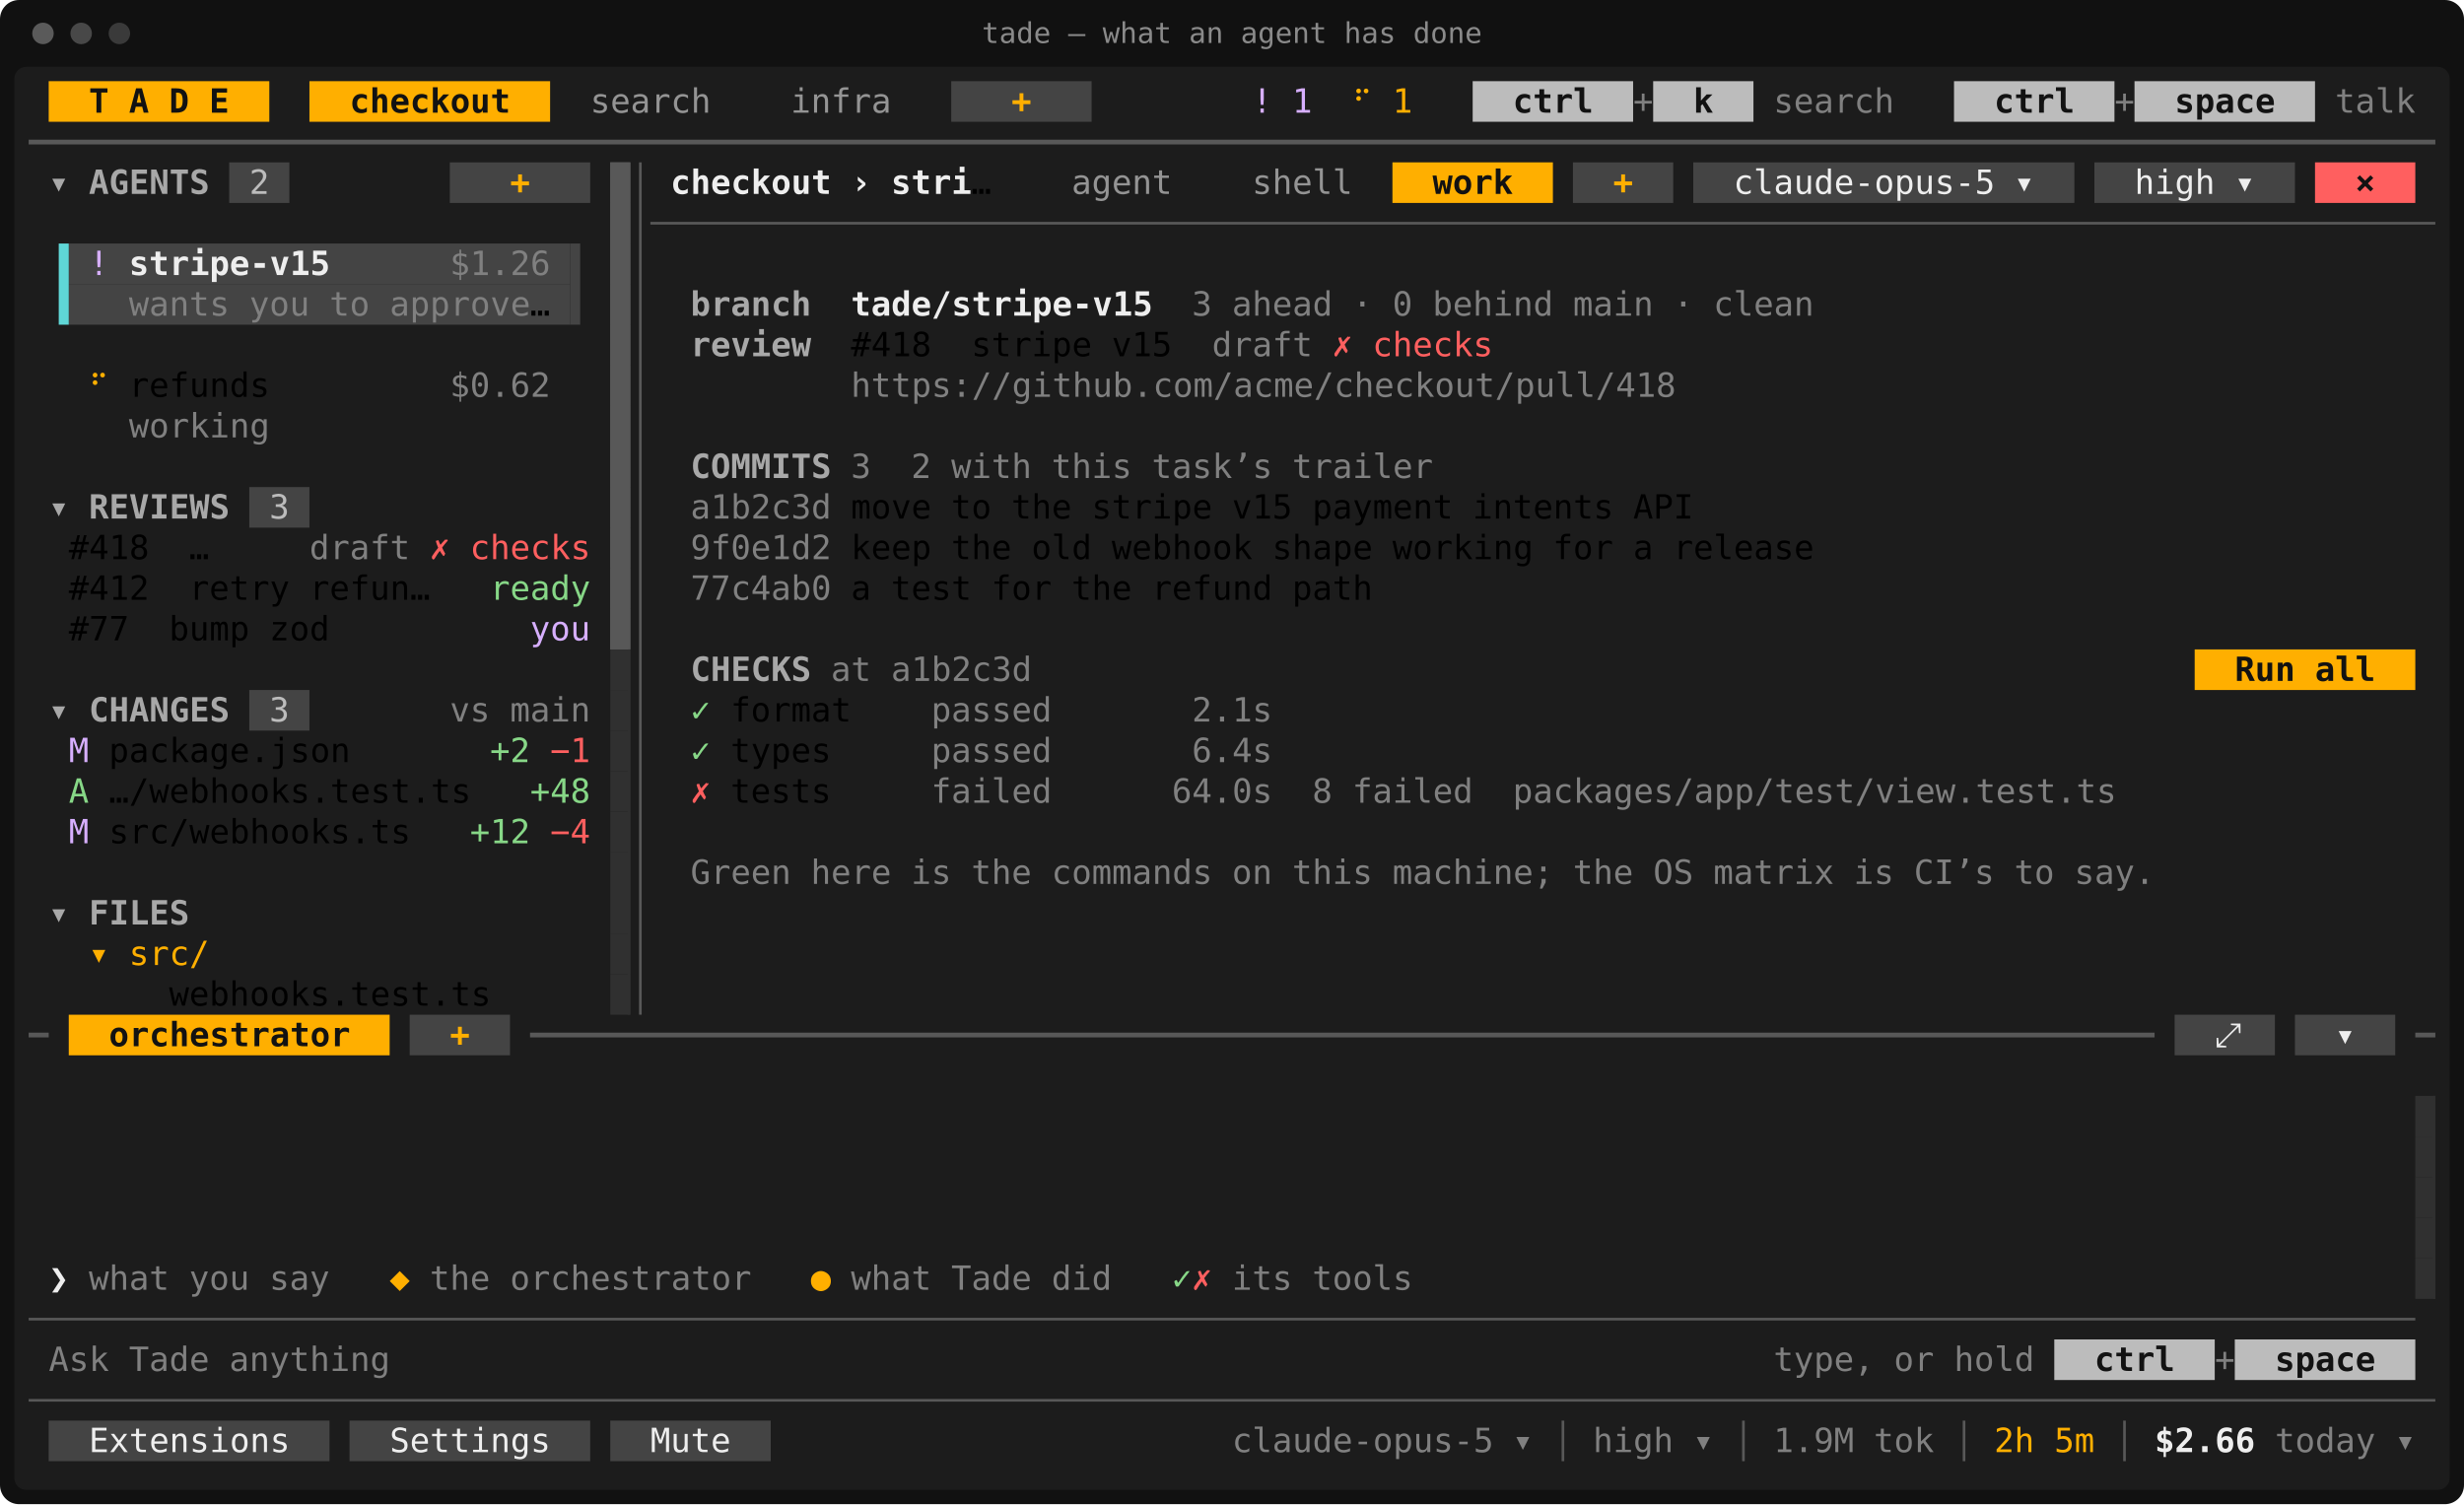
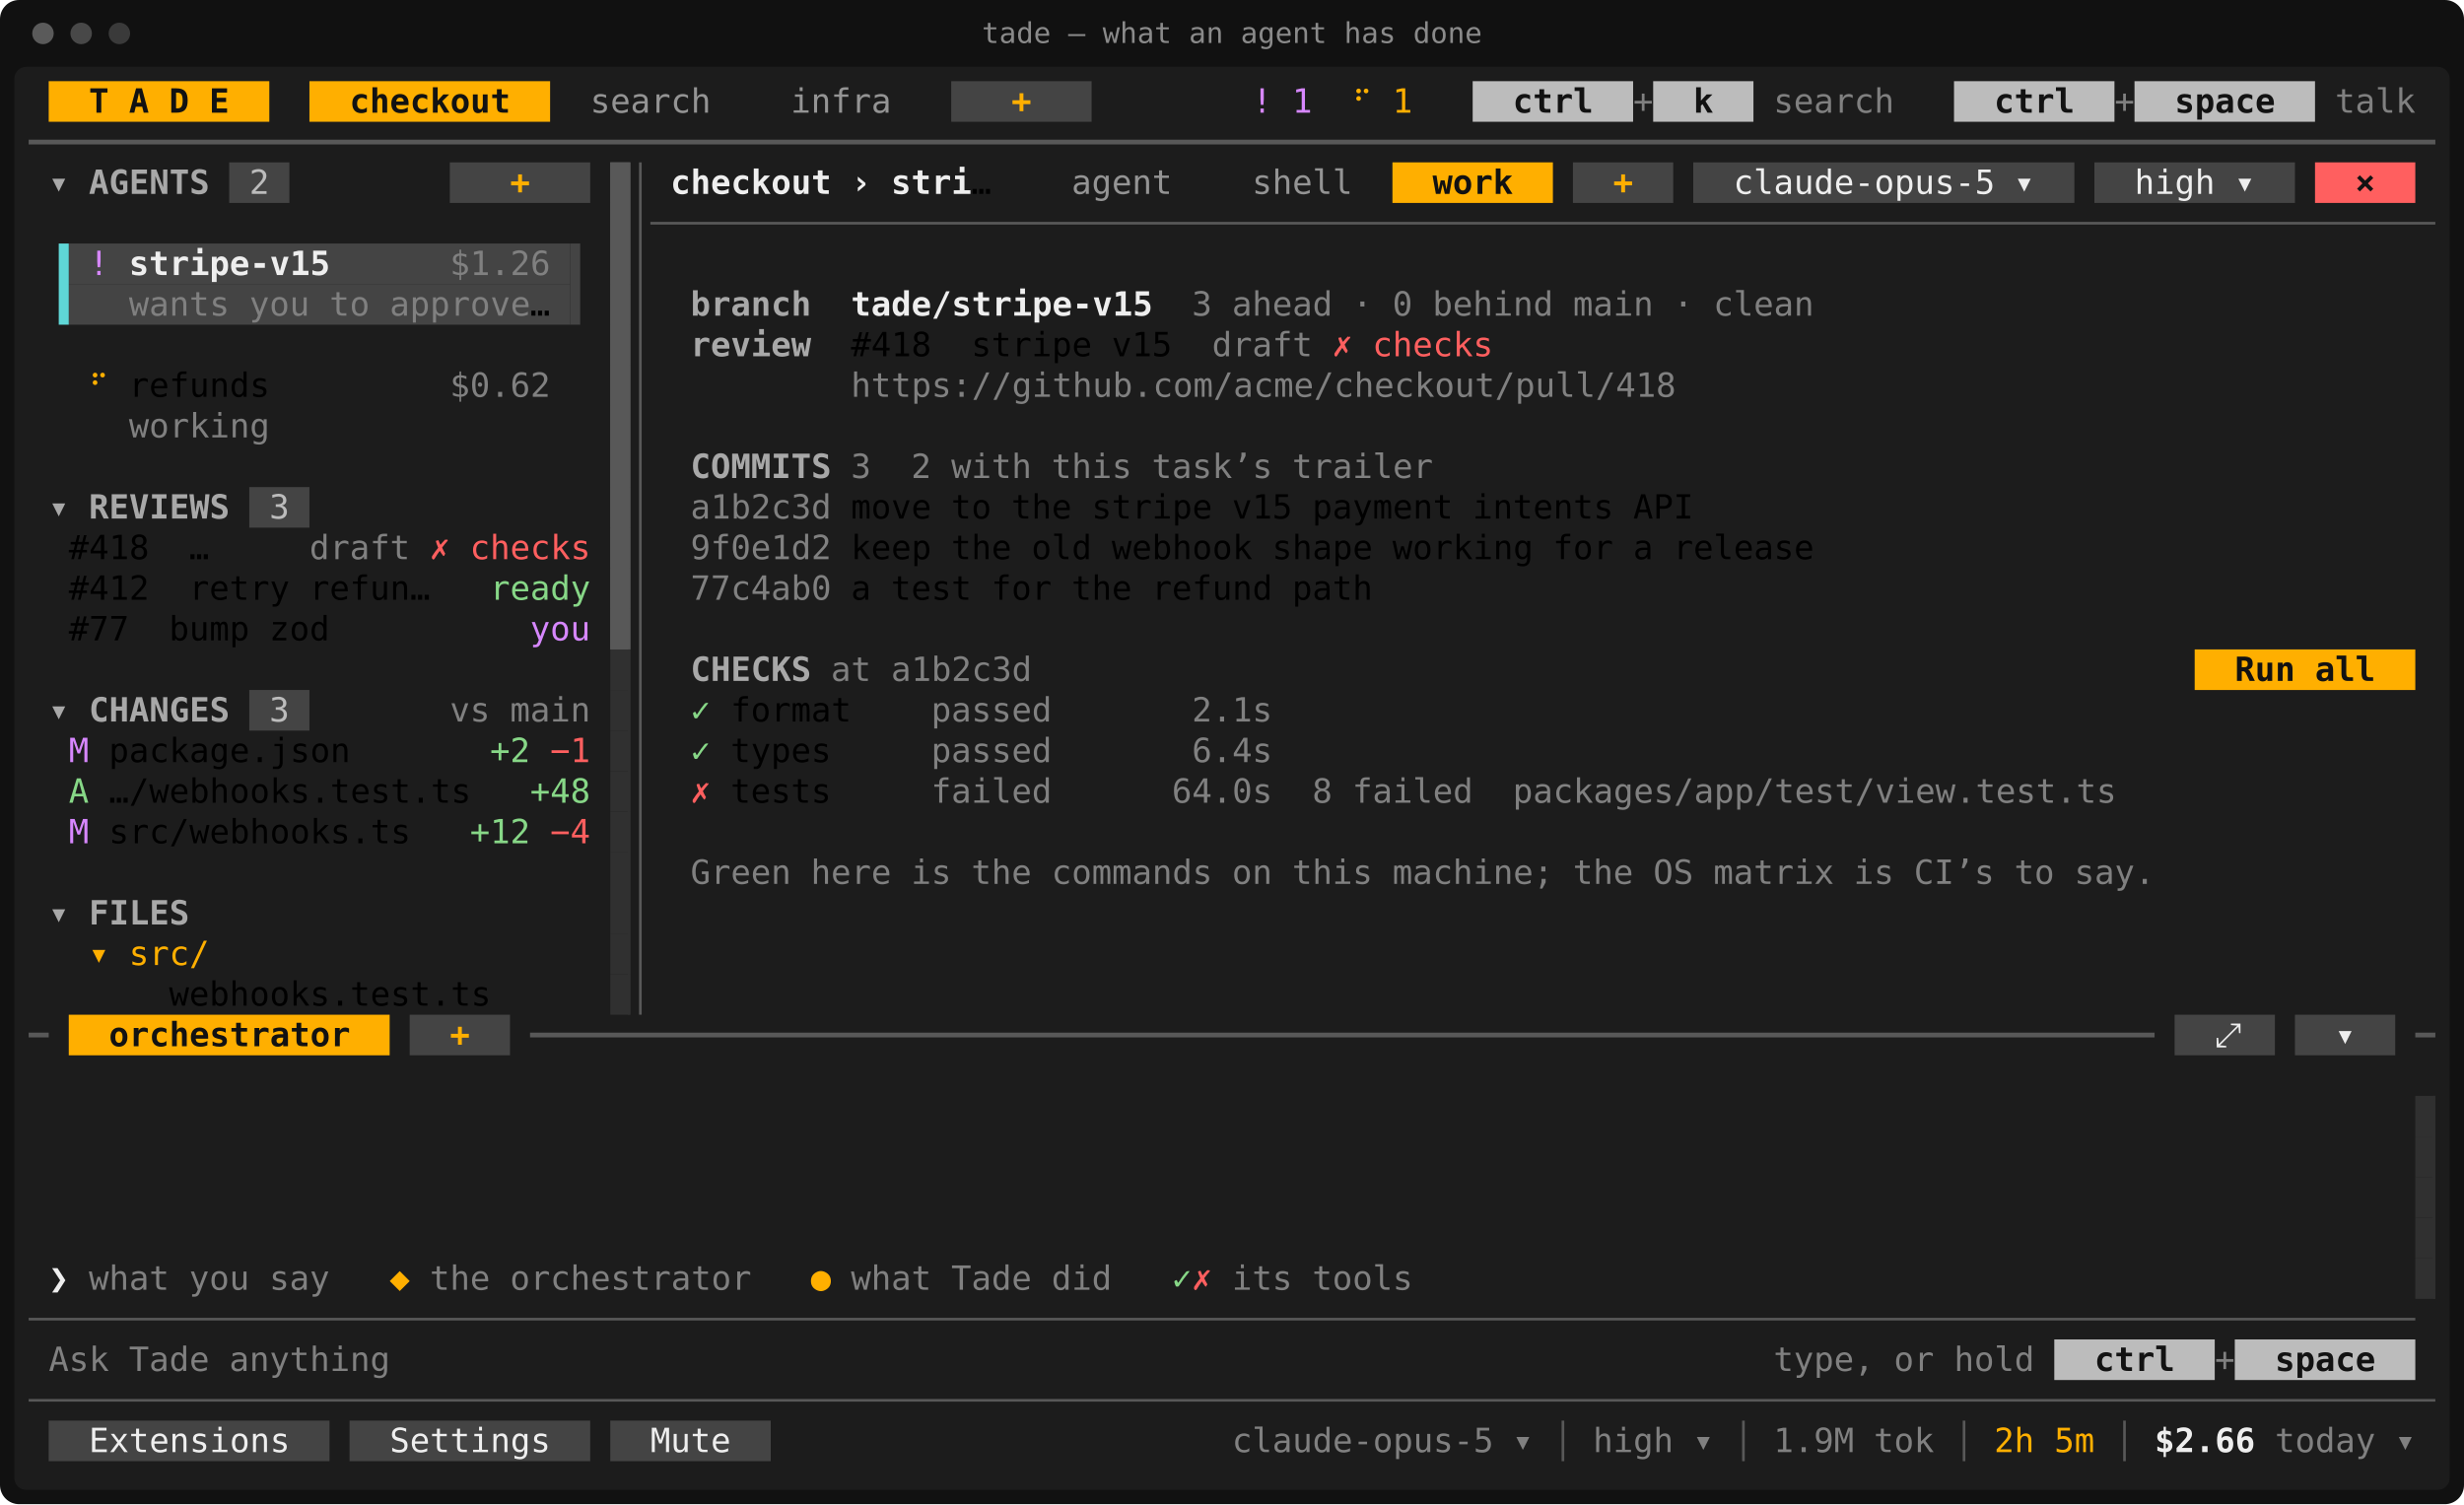
<svg xmlns="http://www.w3.org/2000/svg" viewBox="0 0 1032 630" width="1032" height="630" font-family="ui-monospace,SFMono-Regular,Menlo,Consolas,'DejaVu Sans Mono','Liberation Mono',monospace" font-size="14" role="img" aria-label="tade — what an agent has done">
  <rect width="1032" height="630" rx="8" fill="#111111" />
  <rect x="6" y="28" width="1020" height="596" rx="5" fill="#1c1c1c" />
  <circle cx="18" cy="14" r="4.5" fill="#5a5a5a" />
  <circle cx="34" cy="14" r="4.5" fill="#484848" />
  <circle cx="50" cy="14" r="4.5" fill="#3a3a3a" />
  <text x="516" y="18" fill="#8a8a8a" font-size="12" text-anchor="middle">tade — what an agent has done</text>
  <rect x="20.4" y="34" width="92.4" height="17" fill="rgb(255,175,0)" />
  <rect x="129.6" y="34" width="100.8" height="17" fill="rgb(255,175,0)" />
  <rect x="398.4" y="34" width="58.8" height="17" fill="rgb(68,68,68)" />
  <rect x="616.8" y="34" width="67.2" height="17" fill="rgb(188,188,188)" />
  <rect x="692.4" y="34" width="42" height="17" fill="rgb(188,188,188)" />
  <rect x="818.4" y="34" width="67.2" height="17" fill="rgb(188,188,188)" />
  <rect x="894" y="34" width="75.6" height="17" fill="rgb(188,188,188)" />
  <rect x="96" y="68" width="25.2" height="17" fill="rgb(68,68,68)" />
  <rect x="188.4" y="68" width="58.8" height="17" fill="rgb(68,68,68)" />
  <rect x="255.6" y="68" width="8.4" height="17" fill="rgb(88,88,88)" />
  <rect x="583.2" y="68" width="67.2" height="17" fill="rgb(255,175,0)" />
  <rect x="658.8" y="68" width="42" height="17" fill="rgb(68,68,68)" />
  <rect x="709.2" y="68" width="159.6" height="17" fill="rgb(68,68,68)" />
  <rect x="877.2" y="68" width="84" height="17" fill="rgb(68,68,68)" />
  <rect x="969.6" y="68" width="42" height="17" fill="rgb(255,95,95)" />
  <rect x="255.6" y="85" width="8.4" height="17" fill="rgb(88,88,88)" />
  <rect x="28.8" y="102" width="210" height="17" fill="rgb(68,68,68)" />
  <rect x="255.6" y="102" width="8.4" height="17" fill="rgb(88,88,88)" />
  <rect x="28.8" y="119" width="210" height="17" fill="rgb(68,68,68)" />
  <rect x="255.6" y="119" width="8.4" height="17" fill="rgb(88,88,88)" />
  <rect x="255.6" y="136" width="8.4" height="17" fill="rgb(88,88,88)" />
  <rect x="255.6" y="153" width="8.4" height="17" fill="rgb(88,88,88)" />
  <rect x="255.6" y="170" width="8.4" height="17" fill="rgb(88,88,88)" />
  <rect x="255.6" y="187" width="8.4" height="17" fill="rgb(88,88,88)" />
  <rect x="104.4" y="204" width="25.2" height="17" fill="rgb(68,68,68)" />
  <rect x="255.6" y="204" width="8.4" height="17" fill="rgb(88,88,88)" />
  <rect x="255.6" y="221" width="8.4" height="17" fill="rgb(88,88,88)" />
  <rect x="255.6" y="238" width="8.4" height="17" fill="rgb(88,88,88)" />
  <rect x="255.6" y="255" width="8.4" height="17" fill="rgb(88,88,88)" />
  <rect x="255.6" y="272" width="8.4" height="17" fill="rgb(48,48,48)" />
  <rect x="919.2" y="272" width="92.4" height="17" fill="rgb(255,175,0)" />
  <rect x="104.4" y="289" width="25.2" height="17" fill="rgb(68,68,68)" />
  <rect x="255.6" y="289" width="8.4" height="17" fill="rgb(48,48,48)" />
  <rect x="255.6" y="306" width="8.4" height="17" fill="rgb(48,48,48)" />
  <rect x="255.6" y="323" width="8.4" height="17" fill="rgb(48,48,48)" />
  <rect x="255.6" y="340" width="8.4" height="17" fill="rgb(48,48,48)" />
  <rect x="255.6" y="357" width="8.4" height="17" fill="rgb(48,48,48)" />
  <rect x="255.6" y="374" width="8.4" height="17" fill="rgb(48,48,48)" />
  <rect x="255.6" y="391" width="8.4" height="17" fill="rgb(48,48,48)" />
  <rect x="255.6" y="408" width="8.4" height="17" fill="rgb(48,48,48)" />
  <rect x="28.8" y="425" width="134.4" height="17" fill="rgb(255,175,0)" />
  <rect x="171.6" y="425" width="42" height="17" fill="rgb(68,68,68)" />
  <rect x="910.8" y="425" width="42" height="17" fill="rgb(68,68,68)" />
  <rect x="961.2" y="425" width="42" height="17" fill="rgb(68,68,68)" />
  <rect x="1011.6" y="459" width="8.4" height="17" fill="rgb(48,48,48)" />
  <rect x="1011.6" y="476" width="8.4" height="17" fill="rgb(48,48,48)" />
  <rect x="1011.6" y="493" width="8.4" height="17" fill="rgb(48,48,48)" />
  <rect x="1011.6" y="510" width="8.4" height="17" fill="rgb(48,48,48)" />
  <rect x="1011.6" y="527" width="8.4" height="17" fill="rgb(48,48,48)" />
  <rect x="860.4" y="561" width="67.2" height="17" fill="rgb(188,188,188)" />
  <rect x="936" y="561" width="75.6" height="17" fill="rgb(188,188,188)" />
  <rect x="20.4" y="595" width="117.6" height="17" fill="rgb(68,68,68)" />
  <rect x="146.4" y="595" width="100.8" height="17" fill="rgb(68,68,68)" />
  <rect x="255.6" y="595" width="67.2" height="17" fill="rgb(68,68,68)" />
  <rect x="255.6" y="68" width="8.4" height="204" fill="rgb(88,88,88)" />
  <rect x="24.6" y="102" width="4.2" height="34" fill="rgb(95,215,215)" />
  <rect x="238.8" y="102" width="4.2" height="34" fill="rgb(68,68,68)" />
  <rect x="262.95" y="272" width="1.05" height="153" fill="rgb(48,48,48)" />
  <rect x="1018.95" y="459" width="1.05" height="85" fill="rgb(48,48,48)" />
  <line x1="12" y1="59.5" x2="1020" y2="59.5" stroke="rgb(88,88,88)" stroke-width="2" />
  <line x1="268.2" y1="68" x2="268.2" y2="425" stroke="rgb(88,88,88)" stroke-width="1.1" />
  <line x1="272.4" y1="93.5" x2="1020" y2="93.5" stroke="rgb(88,88,88)" stroke-width="1.1" />
  <line x1="12" y1="433.5" x2="20.4" y2="433.5" stroke="rgb(88,88,88)" stroke-width="2" />
  <line x1="222" y1="433.5" x2="902.4" y2="433.5" stroke="rgb(88,88,88)" stroke-width="2" />
  <line x1="1011.6" y1="433.5" x2="1020" y2="433.5" stroke="rgb(88,88,88)" stroke-width="2" />
  <line x1="12" y1="552.5" x2="1011.6" y2="552.5" stroke="rgb(88,88,88)" stroke-width="1.1" />
  <line x1="12" y1="586.5" x2="1020" y2="586.5" stroke="rgb(88,88,88)" stroke-width="1.1" />
  <line x1="654.6" y1="595" x2="654.6" y2="612" stroke="rgb(88,88,88)" stroke-width="1.1" />
  <line x1="730.2" y1="595" x2="730.2" y2="612" stroke="rgb(88,88,88)" stroke-width="1.1" />
  <line x1="822.6" y1="595" x2="822.6" y2="612" stroke="rgb(88,88,88)" stroke-width="1.1" />
  <line x1="889.8" y1="595" x2="889.8" y2="612" stroke="rgb(88,88,88)" stroke-width="1.1" />
  <text x="37.2" y="47.2" textLength="8.4" lengthAdjust="spacingAndGlyphs" fill="rgb(18,18,18)" font-weight="700">T</text>
  <text x="54" y="47.2" textLength="8.4" lengthAdjust="spacingAndGlyphs" fill="rgb(18,18,18)" font-weight="700">A</text>
  <text x="70.8" y="47.2" textLength="8.4" lengthAdjust="spacingAndGlyphs" fill="rgb(18,18,18)" font-weight="700">D</text>
  <text x="87.6" y="47.2" textLength="8.4" lengthAdjust="spacingAndGlyphs" fill="rgb(18,18,18)" font-weight="700">E</text>
  <text x="146.4" y="47.2" textLength="67.2" lengthAdjust="spacingAndGlyphs" fill="rgb(18,18,18)" font-weight="700">checkout</text>
  <text x="247.2" y="47.2" textLength="50.4" lengthAdjust="spacingAndGlyphs" fill="rgb(148,148,148)">search</text>
  <text x="331.2" y="47.2" textLength="42" lengthAdjust="spacingAndGlyphs" fill="rgb(148,148,148)">infra</text>
  <text x="423.6" y="47.2" textLength="8.4" lengthAdjust="spacingAndGlyphs" fill="rgb(255,175,0)" font-weight="700">+</text>
-   <text x="524.4" y="47.2" textLength="8.4" lengthAdjust="spacingAndGlyphs" fill="rgb(215,175,255)">!</text>
-   <text x="541.2" y="47.2" textLength="8.4" lengthAdjust="spacingAndGlyphs" fill="rgb(215,175,255)">1</text>
+   <text x="524.4" y="47.2" textLength="8.4" lengthAdjust="spacingAndGlyphs" fill="rgb(215,135,255)">!</text>
+   <text x="541.2" y="47.2" textLength="8.4" lengthAdjust="spacingAndGlyphs" fill="rgb(215,135,255)">1</text>
  <text x="566.4" y="47.2" textLength="8.4" lengthAdjust="spacingAndGlyphs" fill="rgb(255,175,0)">⠋</text>
  <text x="583.2" y="47.2" textLength="8.4" lengthAdjust="spacingAndGlyphs" fill="rgb(255,175,0)">1</text>
  <text x="633.6" y="47.2" textLength="33.6" lengthAdjust="spacingAndGlyphs" fill="rgb(18,18,18)" font-weight="700">ctrl</text>
  <text x="684" y="47.2" textLength="8.4" lengthAdjust="spacingAndGlyphs" fill="rgb(128,128,128)">+</text>
  <text x="709.2" y="47.2" textLength="8.4" lengthAdjust="spacingAndGlyphs" fill="rgb(18,18,18)" font-weight="700">k</text>
  <text x="742.8" y="47.2" textLength="50.4" lengthAdjust="spacingAndGlyphs" fill="rgb(128,128,128)">search</text>
  <text x="835.2" y="47.2" textLength="33.6" lengthAdjust="spacingAndGlyphs" fill="rgb(18,18,18)" font-weight="700">ctrl</text>
  <text x="885.6" y="47.2" textLength="8.4" lengthAdjust="spacingAndGlyphs" fill="rgb(128,128,128)">+</text>
  <text x="910.8" y="47.2" textLength="42" lengthAdjust="spacingAndGlyphs" fill="rgb(18,18,18)" font-weight="700">space</text>
  <text x="978" y="47.2" textLength="33.6" lengthAdjust="spacingAndGlyphs" fill="rgb(128,128,128)">talk</text>
  <text x="20.4" y="81.2" textLength="8.4" lengthAdjust="spacingAndGlyphs" fill="rgb(168,168,168)" font-weight="700">▾</text>
  <text x="37.2" y="81.2" textLength="50.4" lengthAdjust="spacingAndGlyphs" fill="rgb(168,168,168)" font-weight="700">AGENTS</text>
  <text x="104.4" y="81.2" textLength="8.4" lengthAdjust="spacingAndGlyphs" fill="rgb(188,188,188)">2</text>
  <text x="213.6" y="81.2" textLength="8.4" lengthAdjust="spacingAndGlyphs" fill="rgb(255,175,0)" font-weight="700">+</text>
  <text x="280.8" y="81.2" textLength="67.2" lengthAdjust="spacingAndGlyphs" fill="rgb(238,238,238)" font-weight="700">checkout</text>
  <text x="356.4" y="81.2" textLength="8.4" lengthAdjust="spacingAndGlyphs" fill="rgb(238,238,238)" font-weight="700">›</text>
  <text x="373.2" y="81.2" textLength="33.6" lengthAdjust="spacingAndGlyphs" fill="rgb(238,238,238)" font-weight="700">stri</text>
  <text x="406.8" y="81.2" textLength="8.4" lengthAdjust="spacingAndGlyphs">…</text>
  <text x="448.8" y="81.2" textLength="42" lengthAdjust="spacingAndGlyphs" fill="rgb(148,148,148)">agent</text>
  <text x="524.4" y="81.2" textLength="42" lengthAdjust="spacingAndGlyphs" fill="rgb(148,148,148)">shell</text>
  <text x="600" y="81.2" textLength="33.6" lengthAdjust="spacingAndGlyphs" fill="rgb(18,18,18)" font-weight="700">work</text>
  <text x="675.6" y="81.2" textLength="8.4" lengthAdjust="spacingAndGlyphs" fill="rgb(255,175,0)" font-weight="700">+</text>
  <text x="726" y="81.2" textLength="109.2" lengthAdjust="spacingAndGlyphs" fill="rgb(238,238,238)">claude-opus-5</text>
  <text x="843.6" y="81.2" textLength="8.4" lengthAdjust="spacingAndGlyphs" fill="rgb(238,238,238)">▾</text>
  <text x="894" y="81.2" textLength="33.6" lengthAdjust="spacingAndGlyphs" fill="rgb(238,238,238)">high</text>
  <text x="936" y="81.2" textLength="8.4" lengthAdjust="spacingAndGlyphs" fill="rgb(238,238,238)">▾</text>
  <text x="986.4" y="81.2" textLength="8.4" lengthAdjust="spacingAndGlyphs" fill="rgb(18,18,18)" font-weight="700">×</text>
-   <text x="37.2" y="115.2" textLength="8.4" lengthAdjust="spacingAndGlyphs" fill="rgb(215,175,255)">!</text>
+   <text x="37.2" y="115.2" textLength="8.4" lengthAdjust="spacingAndGlyphs" fill="rgb(215,135,255)">!</text>
  <text x="54" y="115.2" textLength="84" lengthAdjust="spacingAndGlyphs" fill="rgb(238,238,238)" font-weight="700">stripe-v15</text>
  <text x="188.4" y="115.2" textLength="42" lengthAdjust="spacingAndGlyphs" fill="rgb(128,128,128)">$1.26</text>
  <text x="54" y="132.2" textLength="42" lengthAdjust="spacingAndGlyphs" fill="rgb(128,128,128)">wants</text>
  <text x="104.4" y="132.2" textLength="25.2" lengthAdjust="spacingAndGlyphs" fill="rgb(128,128,128)">you</text>
  <text x="138" y="132.2" textLength="16.8" lengthAdjust="spacingAndGlyphs" fill="rgb(128,128,128)">to</text>
  <text x="163.2" y="132.2" textLength="58.8" lengthAdjust="spacingAndGlyphs" fill="rgb(128,128,128)">approve</text>
  <text x="222" y="132.2" textLength="8.4" lengthAdjust="spacingAndGlyphs">…</text>
  <text x="289.2" y="132.2" textLength="50.4" lengthAdjust="spacingAndGlyphs" fill="rgb(168,168,168)" font-weight="700">branch</text>
  <text x="356.4" y="132.2" textLength="126" lengthAdjust="spacingAndGlyphs" fill="rgb(238,238,238)" font-weight="700">tade/stripe-v15</text>
  <text x="499.2" y="132.2" textLength="8.4" lengthAdjust="spacingAndGlyphs" fill="rgb(128,128,128)">3</text>
  <text x="516" y="132.2" textLength="42" lengthAdjust="spacingAndGlyphs" fill="rgb(128,128,128)">ahead</text>
  <text x="566.4" y="132.2" textLength="8.4" lengthAdjust="spacingAndGlyphs" fill="rgb(128,128,128)">·</text>
  <text x="583.2" y="132.2" textLength="8.4" lengthAdjust="spacingAndGlyphs" fill="rgb(128,128,128)">0</text>
  <text x="600" y="132.2" textLength="50.4" lengthAdjust="spacingAndGlyphs" fill="rgb(128,128,128)">behind</text>
  <text x="658.8" y="132.2" textLength="33.6" lengthAdjust="spacingAndGlyphs" fill="rgb(128,128,128)">main</text>
  <text x="700.8" y="132.2" textLength="8.4" lengthAdjust="spacingAndGlyphs" fill="rgb(128,128,128)">·</text>
  <text x="717.6" y="132.2" textLength="42" lengthAdjust="spacingAndGlyphs" fill="rgb(128,128,128)">clean</text>
  <text x="289.2" y="149.2" textLength="50.4" lengthAdjust="spacingAndGlyphs" fill="rgb(168,168,168)" font-weight="700">review</text>
  <text x="356.4" y="149.2" textLength="33.6" lengthAdjust="spacingAndGlyphs">#418</text>
  <text x="406.8" y="149.2" textLength="50.4" lengthAdjust="spacingAndGlyphs">stripe</text>
  <text x="465.6" y="149.2" textLength="25.2" lengthAdjust="spacingAndGlyphs">v15</text>
  <text x="507.6" y="149.2" textLength="42" lengthAdjust="spacingAndGlyphs" fill="rgb(128,128,128)">draft</text>
  <text x="558" y="149.2" textLength="8.4" lengthAdjust="spacingAndGlyphs" fill="rgb(255,95,95)">✗</text>
  <text x="574.8" y="149.2" textLength="50.4" lengthAdjust="spacingAndGlyphs" fill="rgb(255,95,95)">checks</text>
  <text x="37.2" y="166.2" textLength="8.4" lengthAdjust="spacingAndGlyphs" fill="rgb(255,175,0)">⠋</text>
  <text x="54" y="166.2" textLength="58.8" lengthAdjust="spacingAndGlyphs">refunds</text>
  <text x="188.4" y="166.2" textLength="42" lengthAdjust="spacingAndGlyphs" fill="rgb(128,128,128)">$0.62</text>
  <text x="356.4" y="166.2" textLength="344.4" lengthAdjust="spacingAndGlyphs" fill="rgb(128,128,128)">https://github.com/acme/checkout/pull/418</text>
  <text x="54" y="183.2" textLength="58.8" lengthAdjust="spacingAndGlyphs" fill="rgb(128,128,128)">working</text>
  <text x="289.2" y="200.2" textLength="58.8" lengthAdjust="spacingAndGlyphs" fill="rgb(168,168,168)" font-weight="700">COMMITS</text>
  <text x="356.4" y="200.2" textLength="8.4" lengthAdjust="spacingAndGlyphs" fill="rgb(128,128,128)">3</text>
  <text x="381.6" y="200.2" textLength="8.4" lengthAdjust="spacingAndGlyphs" fill="rgb(128,128,128)">2</text>
  <text x="398.4" y="200.2" textLength="33.6" lengthAdjust="spacingAndGlyphs" fill="rgb(128,128,128)">with</text>
  <text x="440.4" y="200.2" textLength="33.6" lengthAdjust="spacingAndGlyphs" fill="rgb(128,128,128)">this</text>
  <text x="482.4" y="200.2" textLength="50.4" lengthAdjust="spacingAndGlyphs" fill="rgb(128,128,128)">task’s</text>
  <text x="541.2" y="200.2" textLength="58.8" lengthAdjust="spacingAndGlyphs" fill="rgb(128,128,128)">trailer</text>
  <text x="20.4" y="217.2" textLength="8.4" lengthAdjust="spacingAndGlyphs" fill="rgb(168,168,168)" font-weight="700">▾</text>
  <text x="37.2" y="217.2" textLength="58.8" lengthAdjust="spacingAndGlyphs" fill="rgb(168,168,168)" font-weight="700">REVIEWS</text>
  <text x="112.8" y="217.2" textLength="8.4" lengthAdjust="spacingAndGlyphs" fill="rgb(188,188,188)">3</text>
  <text x="289.2" y="217.2" textLength="58.8" lengthAdjust="spacingAndGlyphs" fill="rgb(128,128,128)">a1b2c3d</text>
  <text x="356.4" y="217.2" textLength="33.6" lengthAdjust="spacingAndGlyphs">move</text>
  <text x="398.4" y="217.2" textLength="16.8" lengthAdjust="spacingAndGlyphs">to</text>
  <text x="423.6" y="217.2" textLength="25.2" lengthAdjust="spacingAndGlyphs">the</text>
  <text x="457.2" y="217.2" textLength="50.4" lengthAdjust="spacingAndGlyphs">stripe</text>
  <text x="516" y="217.2" textLength="25.2" lengthAdjust="spacingAndGlyphs">v15</text>
  <text x="549.6" y="217.2" textLength="58.8" lengthAdjust="spacingAndGlyphs">payment</text>
  <text x="616.8" y="217.2" textLength="58.8" lengthAdjust="spacingAndGlyphs">intents</text>
  <text x="684" y="217.2" textLength="25.2" lengthAdjust="spacingAndGlyphs">API</text>
  <text x="28.8" y="234.2" textLength="33.6" lengthAdjust="spacingAndGlyphs">#418</text>
  <text x="79.2" y="234.2" textLength="8.4" lengthAdjust="spacingAndGlyphs">…</text>
  <text x="129.6" y="234.2" textLength="42" lengthAdjust="spacingAndGlyphs" fill="rgb(128,128,128)">draft</text>
  <text x="180" y="234.2" textLength="8.4" lengthAdjust="spacingAndGlyphs" fill="rgb(255,95,95)">✗</text>
  <text x="196.8" y="234.2" textLength="50.4" lengthAdjust="spacingAndGlyphs" fill="rgb(255,95,95)">checks</text>
  <text x="289.2" y="234.2" textLength="58.8" lengthAdjust="spacingAndGlyphs" fill="rgb(128,128,128)">9f0e1d2</text>
  <text x="356.4" y="234.2" textLength="33.6" lengthAdjust="spacingAndGlyphs">keep</text>
  <text x="398.4" y="234.2" textLength="25.2" lengthAdjust="spacingAndGlyphs">the</text>
  <text x="432" y="234.2" textLength="25.2" lengthAdjust="spacingAndGlyphs">old</text>
  <text x="465.6" y="234.2" textLength="58.8" lengthAdjust="spacingAndGlyphs">webhook</text>
  <text x="532.8" y="234.2" textLength="42" lengthAdjust="spacingAndGlyphs">shape</text>
  <text x="583.2" y="234.2" textLength="58.8" lengthAdjust="spacingAndGlyphs">working</text>
  <text x="650.4" y="234.2" textLength="25.2" lengthAdjust="spacingAndGlyphs">for</text>
  <text x="684" y="234.2" textLength="8.4" lengthAdjust="spacingAndGlyphs">a</text>
  <text x="700.8" y="234.2" textLength="58.8" lengthAdjust="spacingAndGlyphs">release</text>
  <text x="28.8" y="251.2" textLength="33.6" lengthAdjust="spacingAndGlyphs">#412</text>
  <text x="79.2" y="251.2" textLength="42" lengthAdjust="spacingAndGlyphs">retry</text>
  <text x="129.6" y="251.2" textLength="50.4" lengthAdjust="spacingAndGlyphs">refun…</text>
  <text x="205.2" y="251.2" textLength="42" lengthAdjust="spacingAndGlyphs" fill="rgb(135,215,135)">ready</text>
  <text x="289.2" y="251.2" textLength="58.8" lengthAdjust="spacingAndGlyphs" fill="rgb(128,128,128)">77c4ab0</text>
  <text x="356.4" y="251.2" textLength="8.4" lengthAdjust="spacingAndGlyphs">a</text>
  <text x="373.2" y="251.2" textLength="33.6" lengthAdjust="spacingAndGlyphs">test</text>
  <text x="415.2" y="251.2" textLength="25.2" lengthAdjust="spacingAndGlyphs">for</text>
  <text x="448.8" y="251.2" textLength="25.2" lengthAdjust="spacingAndGlyphs">the</text>
  <text x="482.4" y="251.2" textLength="50.4" lengthAdjust="spacingAndGlyphs">refund</text>
  <text x="541.2" y="251.2" textLength="33.6" lengthAdjust="spacingAndGlyphs">path</text>
  <text x="28.8" y="268.2" textLength="25.2" lengthAdjust="spacingAndGlyphs">#77</text>
  <text x="70.8" y="268.2" textLength="33.6" lengthAdjust="spacingAndGlyphs">bump</text>
  <text x="112.8" y="268.2" textLength="25.2" lengthAdjust="spacingAndGlyphs">zod</text>
-   <text x="222" y="268.2" textLength="25.2" lengthAdjust="spacingAndGlyphs" fill="rgb(215,175,255)">you</text>
+   <text x="222" y="268.2" textLength="25.2" lengthAdjust="spacingAndGlyphs" fill="rgb(215,135,255)">you</text>
  <text x="289.2" y="285.2" textLength="50.4" lengthAdjust="spacingAndGlyphs" fill="rgb(168,168,168)" font-weight="700">CHECKS</text>
  <text x="348" y="285.2" textLength="16.8" lengthAdjust="spacingAndGlyphs" fill="rgb(128,128,128)">at</text>
  <text x="373.2" y="285.2" textLength="58.8" lengthAdjust="spacingAndGlyphs" fill="rgb(128,128,128)">a1b2c3d</text>
  <text x="936" y="285.2" textLength="25.2" lengthAdjust="spacingAndGlyphs" fill="rgb(18,18,18)" font-weight="700">Run</text>
  <text x="969.6" y="285.2" textLength="25.2" lengthAdjust="spacingAndGlyphs" fill="rgb(18,18,18)" font-weight="700">all</text>
  <text x="20.4" y="302.2" textLength="8.4" lengthAdjust="spacingAndGlyphs" fill="rgb(168,168,168)" font-weight="700">▾</text>
  <text x="37.2" y="302.2" textLength="58.8" lengthAdjust="spacingAndGlyphs" fill="rgb(168,168,168)" font-weight="700">CHANGES</text>
  <text x="112.8" y="302.2" textLength="8.4" lengthAdjust="spacingAndGlyphs" fill="rgb(188,188,188)">3</text>
  <text x="188.4" y="302.2" textLength="16.8" lengthAdjust="spacingAndGlyphs" fill="rgb(128,128,128)">vs</text>
  <text x="213.6" y="302.2" textLength="33.6" lengthAdjust="spacingAndGlyphs" fill="rgb(128,128,128)">main</text>
  <text x="289.2" y="302.2" textLength="8.4" lengthAdjust="spacingAndGlyphs" fill="rgb(135,215,135)">✓</text>
  <text x="306" y="302.2" textLength="50.4" lengthAdjust="spacingAndGlyphs">format</text>
  <text x="390" y="302.2" textLength="50.4" lengthAdjust="spacingAndGlyphs" fill="rgb(128,128,128)">passed</text>
  <text x="499.2" y="302.2" textLength="33.6" lengthAdjust="spacingAndGlyphs" fill="rgb(128,128,128)">2.1s</text>
-   <text x="28.8" y="319.2" textLength="8.4" lengthAdjust="spacingAndGlyphs" fill="rgb(215,175,255)">M</text>
+   <text x="28.8" y="319.2" textLength="8.4" lengthAdjust="spacingAndGlyphs" fill="rgb(215,135,255)">M</text>
  <text x="45.6" y="319.2" textLength="100.8" lengthAdjust="spacingAndGlyphs">package.json</text>
  <text x="205.2" y="319.2" textLength="16.8" lengthAdjust="spacingAndGlyphs" fill="rgb(135,215,135)">+2</text>
  <text x="230.4" y="319.2" textLength="16.8" lengthAdjust="spacingAndGlyphs" fill="rgb(255,95,95)">−1</text>
  <text x="289.2" y="319.2" textLength="8.4" lengthAdjust="spacingAndGlyphs" fill="rgb(135,215,135)">✓</text>
  <text x="306" y="319.2" textLength="42" lengthAdjust="spacingAndGlyphs">types</text>
  <text x="390" y="319.2" textLength="50.4" lengthAdjust="spacingAndGlyphs" fill="rgb(128,128,128)">passed</text>
  <text x="499.2" y="319.2" textLength="33.6" lengthAdjust="spacingAndGlyphs" fill="rgb(128,128,128)">6.4s</text>
  <text x="28.8" y="336.2" textLength="8.4" lengthAdjust="spacingAndGlyphs" fill="rgb(135,215,135)">A</text>
  <text x="45.6" y="336.2" textLength="151.2" lengthAdjust="spacingAndGlyphs">…/webhooks.test.ts</text>
  <text x="222" y="336.2" textLength="25.2" lengthAdjust="spacingAndGlyphs" fill="rgb(135,215,135)">+48</text>
  <text x="289.2" y="336.2" textLength="8.4" lengthAdjust="spacingAndGlyphs" fill="rgb(255,95,95)">✗</text>
  <text x="306" y="336.2" textLength="42" lengthAdjust="spacingAndGlyphs">tests</text>
  <text x="390" y="336.2" textLength="50.4" lengthAdjust="spacingAndGlyphs" fill="rgb(128,128,128)">failed</text>
  <text x="490.8" y="336.2" textLength="42" lengthAdjust="spacingAndGlyphs" fill="rgb(128,128,128)">64.0s</text>
  <text x="549.6" y="336.2" textLength="8.4" lengthAdjust="spacingAndGlyphs" fill="rgb(128,128,128)">8</text>
  <text x="566.4" y="336.2" textLength="50.4" lengthAdjust="spacingAndGlyphs" fill="rgb(128,128,128)">failed</text>
  <text x="633.6" y="336.2" textLength="252" lengthAdjust="spacingAndGlyphs" fill="rgb(128,128,128)">packages/app/test/view.test.ts</text>
-   <text x="28.8" y="353.2" textLength="8.4" lengthAdjust="spacingAndGlyphs" fill="rgb(215,175,255)">M</text>
+   <text x="28.8" y="353.2" textLength="8.4" lengthAdjust="spacingAndGlyphs" fill="rgb(215,135,255)">M</text>
  <text x="45.6" y="353.2" textLength="126" lengthAdjust="spacingAndGlyphs">src/webhooks.ts</text>
  <text x="196.8" y="353.2" textLength="25.2" lengthAdjust="spacingAndGlyphs" fill="rgb(135,215,135)">+12</text>
  <text x="230.4" y="353.2" textLength="16.8" lengthAdjust="spacingAndGlyphs" fill="rgb(255,95,95)">−4</text>
  <text x="289.2" y="370.2" textLength="42" lengthAdjust="spacingAndGlyphs" fill="rgb(128,128,128)">Green</text>
  <text x="339.6" y="370.2" textLength="33.6" lengthAdjust="spacingAndGlyphs" fill="rgb(128,128,128)">here</text>
  <text x="381.6" y="370.2" textLength="16.8" lengthAdjust="spacingAndGlyphs" fill="rgb(128,128,128)">is</text>
  <text x="406.8" y="370.2" textLength="25.2" lengthAdjust="spacingAndGlyphs" fill="rgb(128,128,128)">the</text>
  <text x="440.4" y="370.2" textLength="67.2" lengthAdjust="spacingAndGlyphs" fill="rgb(128,128,128)">commands</text>
  <text x="516" y="370.2" textLength="16.8" lengthAdjust="spacingAndGlyphs" fill="rgb(128,128,128)">on</text>
  <text x="541.2" y="370.2" textLength="33.6" lengthAdjust="spacingAndGlyphs" fill="rgb(128,128,128)">this</text>
  <text x="583.2" y="370.2" textLength="67.2" lengthAdjust="spacingAndGlyphs" fill="rgb(128,128,128)">machine;</text>
  <text x="658.8" y="370.2" textLength="25.2" lengthAdjust="spacingAndGlyphs" fill="rgb(128,128,128)">the</text>
  <text x="692.4" y="370.2" textLength="16.8" lengthAdjust="spacingAndGlyphs" fill="rgb(128,128,128)">OS</text>
  <text x="717.6" y="370.2" textLength="50.4" lengthAdjust="spacingAndGlyphs" fill="rgb(128,128,128)">matrix</text>
  <text x="776.4" y="370.2" textLength="16.8" lengthAdjust="spacingAndGlyphs" fill="rgb(128,128,128)">is</text>
  <text x="801.6" y="370.2" textLength="33.6" lengthAdjust="spacingAndGlyphs" fill="rgb(128,128,128)">CI’s</text>
  <text x="843.6" y="370.2" textLength="16.8" lengthAdjust="spacingAndGlyphs" fill="rgb(128,128,128)">to</text>
  <text x="868.8" y="370.2" textLength="33.6" lengthAdjust="spacingAndGlyphs" fill="rgb(128,128,128)">say.</text>
  <text x="20.4" y="387.2" textLength="8.4" lengthAdjust="spacingAndGlyphs" fill="rgb(168,168,168)" font-weight="700">▾</text>
  <text x="37.2" y="387.2" textLength="42" lengthAdjust="spacingAndGlyphs" fill="rgb(168,168,168)" font-weight="700">FILES</text>
  <text x="37.2" y="404.2" textLength="8.4" lengthAdjust="spacingAndGlyphs" fill="rgb(255,175,0)">▾</text>
  <text x="54" y="404.2" textLength="33.6" lengthAdjust="spacingAndGlyphs" fill="rgb(255,175,0)">src/</text>
  <text x="70.8" y="421.2" textLength="134.4" lengthAdjust="spacingAndGlyphs">webhooks.test.ts</text>
  <text x="45.6" y="438.2" textLength="100.8" lengthAdjust="spacingAndGlyphs" fill="rgb(18,18,18)" font-weight="700">orchestrator</text>
  <text x="188.4" y="438.2" textLength="8.4" lengthAdjust="spacingAndGlyphs" fill="rgb(255,175,0)" font-weight="700">+</text>
  <text x="927.6" y="438.2" textLength="8.4" lengthAdjust="spacingAndGlyphs" fill="rgb(238,238,238)">⤢</text>
  <text x="978" y="438.2" textLength="8.4" lengthAdjust="spacingAndGlyphs" fill="rgb(238,238,238)">▾</text>
  <text x="20.4" y="540.2" textLength="8.4" lengthAdjust="spacingAndGlyphs" fill="rgb(238,238,238)" font-weight="700">❯</text>
  <text x="37.2" y="540.2" textLength="33.6" lengthAdjust="spacingAndGlyphs" fill="rgb(128,128,128)">what</text>
  <text x="79.2" y="540.2" textLength="25.2" lengthAdjust="spacingAndGlyphs" fill="rgb(128,128,128)">you</text>
  <text x="112.8" y="540.2" textLength="25.2" lengthAdjust="spacingAndGlyphs" fill="rgb(128,128,128)">say</text>
  <text x="163.2" y="540.2" textLength="8.4" lengthAdjust="spacingAndGlyphs" fill="rgb(255,175,0)" font-weight="700">◆</text>
  <text x="180" y="540.2" textLength="25.2" lengthAdjust="spacingAndGlyphs" fill="rgb(128,128,128)">the</text>
  <text x="213.6" y="540.2" textLength="100.8" lengthAdjust="spacingAndGlyphs" fill="rgb(128,128,128)">orchestrator</text>
  <text x="339.6" y="540.2" textLength="8.4" lengthAdjust="spacingAndGlyphs" fill="rgb(255,175,0)">●</text>
  <text x="356.4" y="540.2" textLength="33.6" lengthAdjust="spacingAndGlyphs" fill="rgb(128,128,128)">what</text>
  <text x="398.4" y="540.2" textLength="33.6" lengthAdjust="spacingAndGlyphs" fill="rgb(128,128,128)">Tade</text>
  <text x="440.4" y="540.2" textLength="25.2" lengthAdjust="spacingAndGlyphs" fill="rgb(128,128,128)">did</text>
  <text x="490.8" y="540.2" textLength="8.4" lengthAdjust="spacingAndGlyphs" fill="rgb(135,215,135)">✓</text>
  <text x="499.2" y="540.2" textLength="8.4" lengthAdjust="spacingAndGlyphs" fill="rgb(255,95,95)">✗</text>
  <text x="516" y="540.2" textLength="25.2" lengthAdjust="spacingAndGlyphs" fill="rgb(128,128,128)">its</text>
  <text x="549.6" y="540.2" textLength="42" lengthAdjust="spacingAndGlyphs" fill="rgb(128,128,128)">tools</text>
  <text x="20.4" y="574.2" textLength="25.2" lengthAdjust="spacingAndGlyphs" fill="rgb(128,128,128)">Ask</text>
  <text x="54" y="574.2" textLength="33.6" lengthAdjust="spacingAndGlyphs" fill="rgb(128,128,128)">Tade</text>
  <text x="96" y="574.2" textLength="67.2" lengthAdjust="spacingAndGlyphs" fill="rgb(128,128,128)">anything</text>
  <text x="742.8" y="574.2" textLength="42" lengthAdjust="spacingAndGlyphs" fill="rgb(128,128,128)">type,</text>
  <text x="793.2" y="574.2" textLength="16.8" lengthAdjust="spacingAndGlyphs" fill="rgb(128,128,128)">or</text>
  <text x="818.4" y="574.2" textLength="33.6" lengthAdjust="spacingAndGlyphs" fill="rgb(128,128,128)">hold</text>
  <text x="877.2" y="574.2" textLength="33.6" lengthAdjust="spacingAndGlyphs" fill="rgb(18,18,18)" font-weight="700">ctrl</text>
  <text x="927.6" y="574.2" textLength="8.4" lengthAdjust="spacingAndGlyphs" fill="rgb(128,128,128)">+</text>
  <text x="952.8" y="574.2" textLength="42" lengthAdjust="spacingAndGlyphs" fill="rgb(18,18,18)" font-weight="700">space</text>
  <text x="37.2" y="608.2" textLength="84" lengthAdjust="spacingAndGlyphs" fill="rgb(238,238,238)">Extensions</text>
  <text x="163.2" y="608.2" textLength="67.2" lengthAdjust="spacingAndGlyphs" fill="rgb(238,238,238)">Settings</text>
  <text x="272.4" y="608.2" textLength="33.6" lengthAdjust="spacingAndGlyphs" fill="rgb(238,238,238)">Mute</text>
  <text x="516" y="608.2" textLength="109.2" lengthAdjust="spacingAndGlyphs" fill="rgb(128,128,128)">claude-opus-5</text>
  <text x="633.6" y="608.2" textLength="8.4" lengthAdjust="spacingAndGlyphs" fill="rgb(128,128,128)">▾</text>
  <text x="667.2" y="608.2" textLength="33.6" lengthAdjust="spacingAndGlyphs" fill="rgb(128,128,128)">high</text>
  <text x="709.2" y="608.2" textLength="8.4" lengthAdjust="spacingAndGlyphs" fill="rgb(128,128,128)">▾</text>
  <text x="742.8" y="608.2" textLength="33.6" lengthAdjust="spacingAndGlyphs" fill="rgb(128,128,128)">1.9M</text>
  <text x="784.8" y="608.2" textLength="25.2" lengthAdjust="spacingAndGlyphs" fill="rgb(128,128,128)">tok</text>
  <text x="835.2" y="608.2" textLength="16.8" lengthAdjust="spacingAndGlyphs" fill="rgb(255,175,0)">2h</text>
  <text x="860.4" y="608.2" textLength="16.8" lengthAdjust="spacingAndGlyphs" fill="rgb(255,175,0)">5m</text>
  <text x="902.4" y="608.2" textLength="42" lengthAdjust="spacingAndGlyphs" fill="rgb(238,238,238)" font-weight="700">$2.66</text>
  <text x="952.8" y="608.2" textLength="42" lengthAdjust="spacingAndGlyphs" fill="rgb(128,128,128)">today</text>
  <text x="1003.2" y="608.2" textLength="8.4" lengthAdjust="spacingAndGlyphs" fill="rgb(128,128,128)">▾</text>
</svg>
